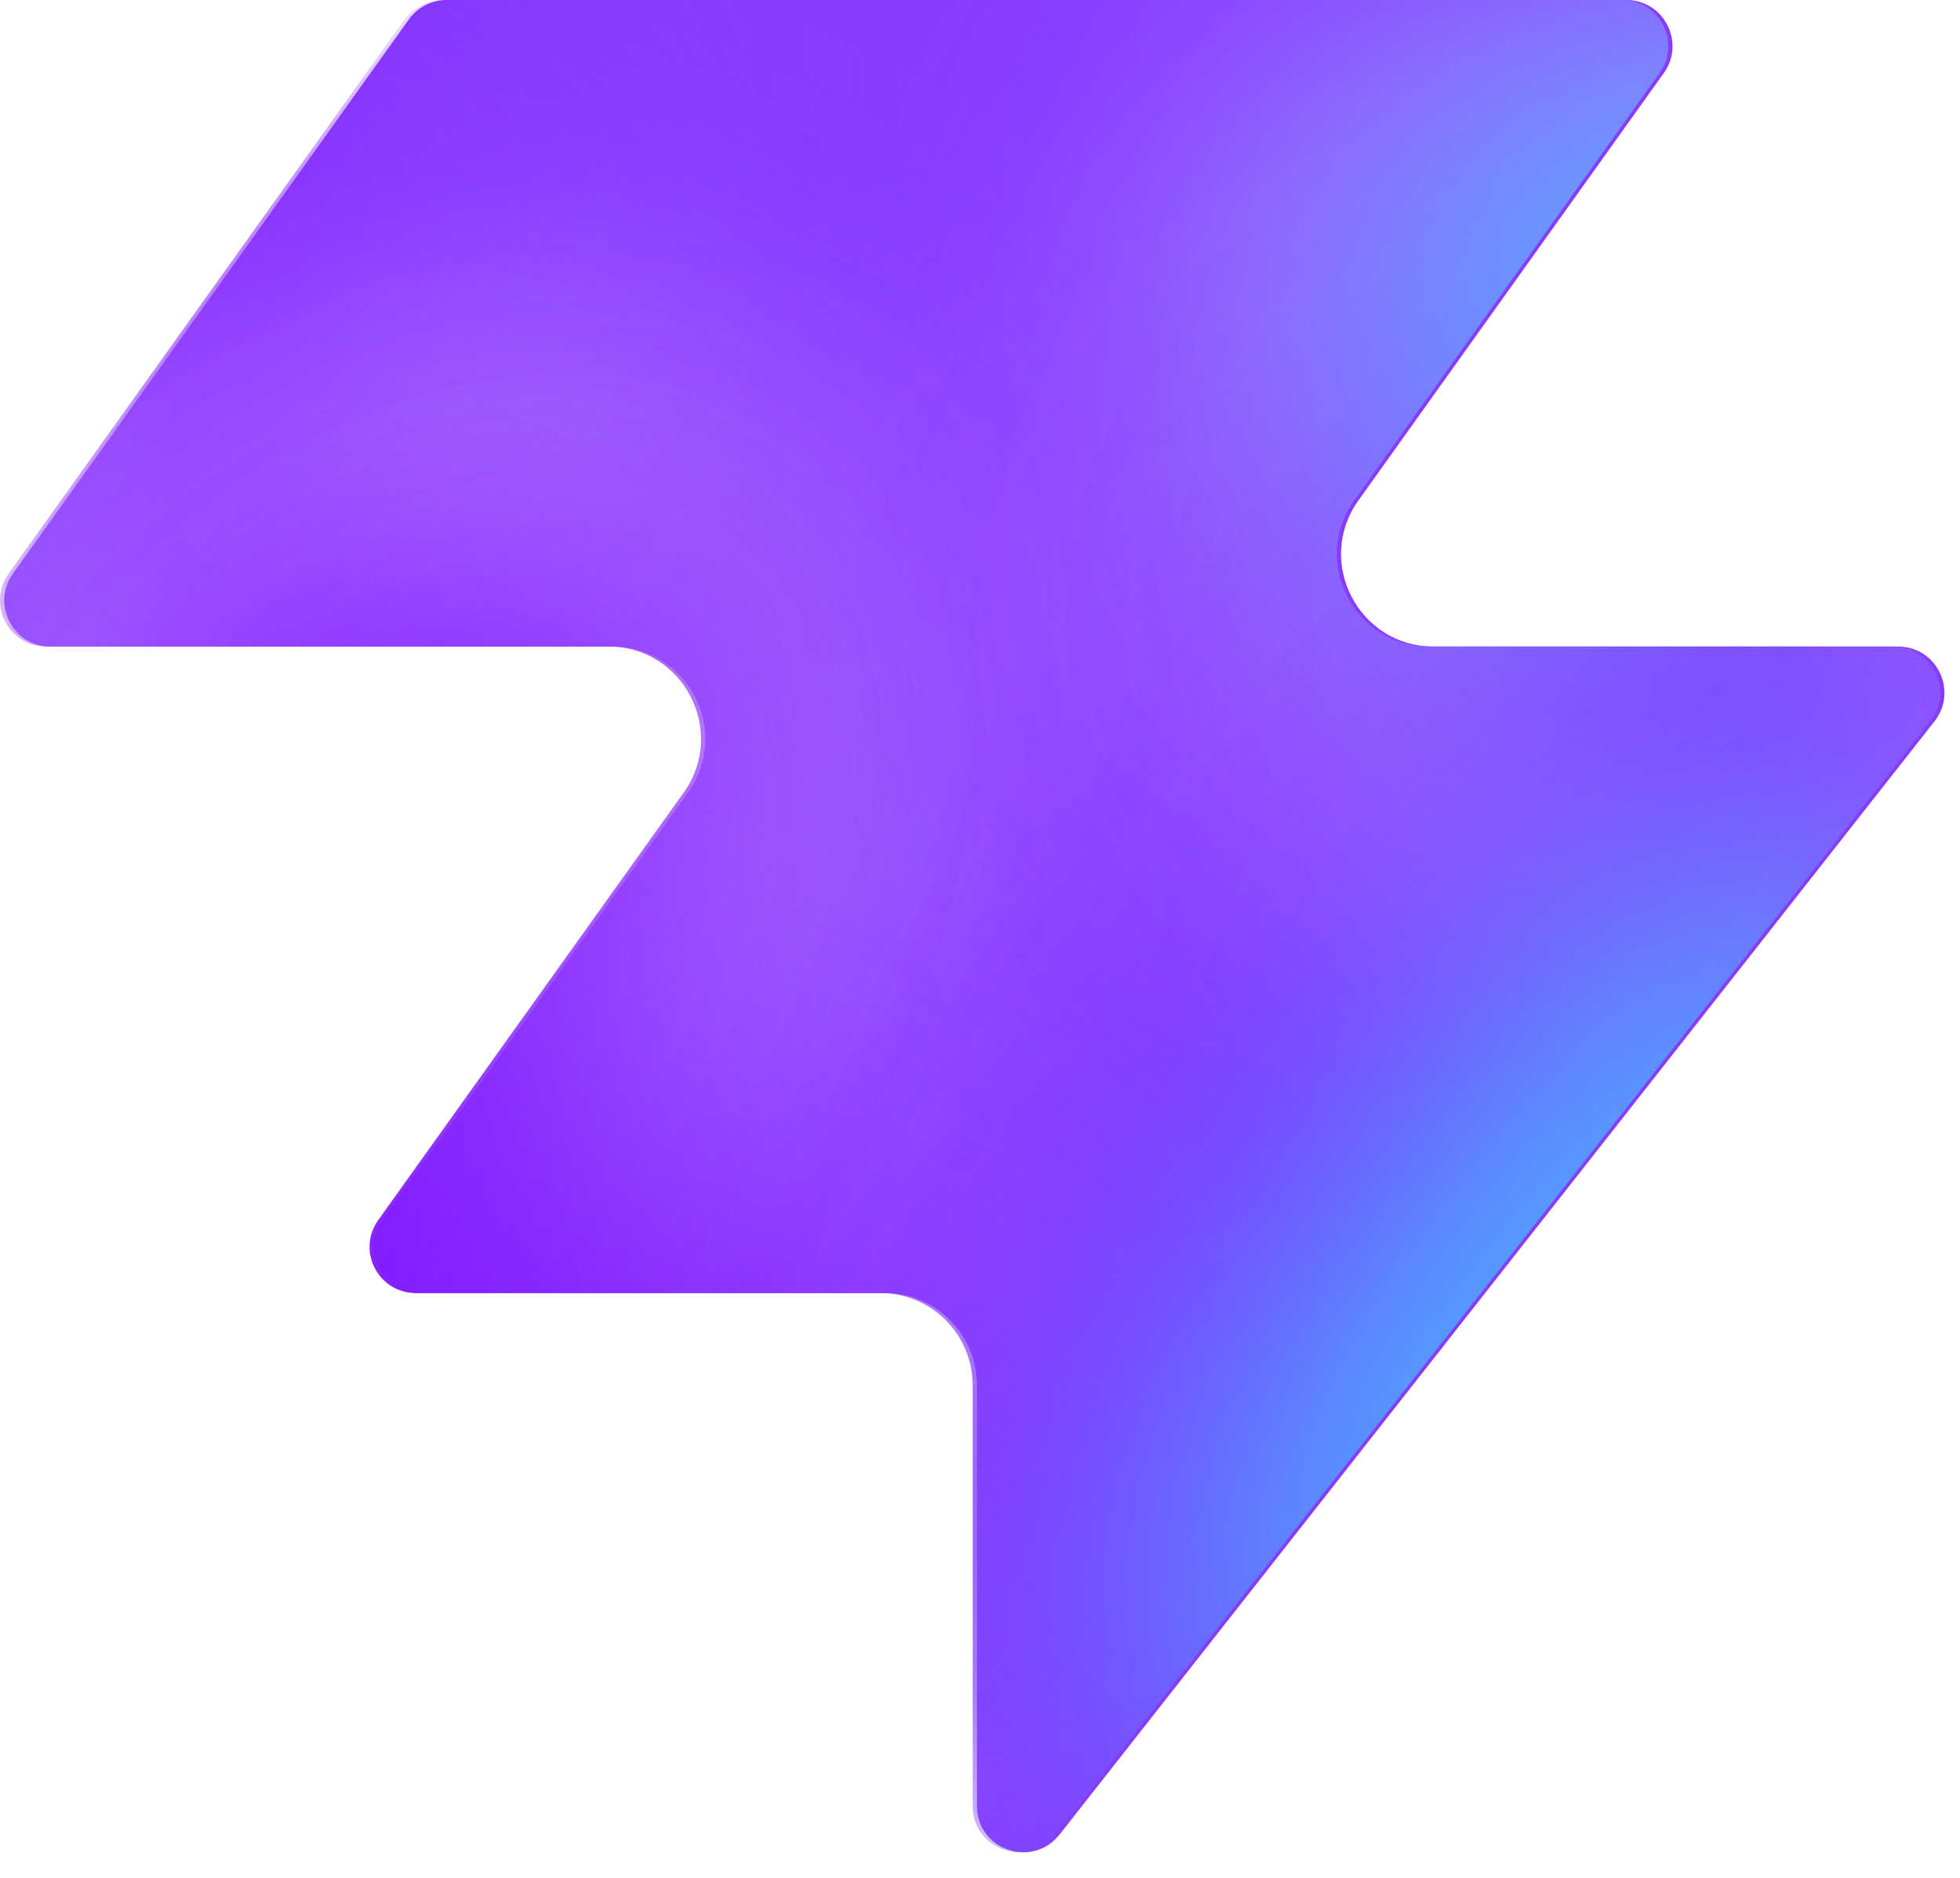
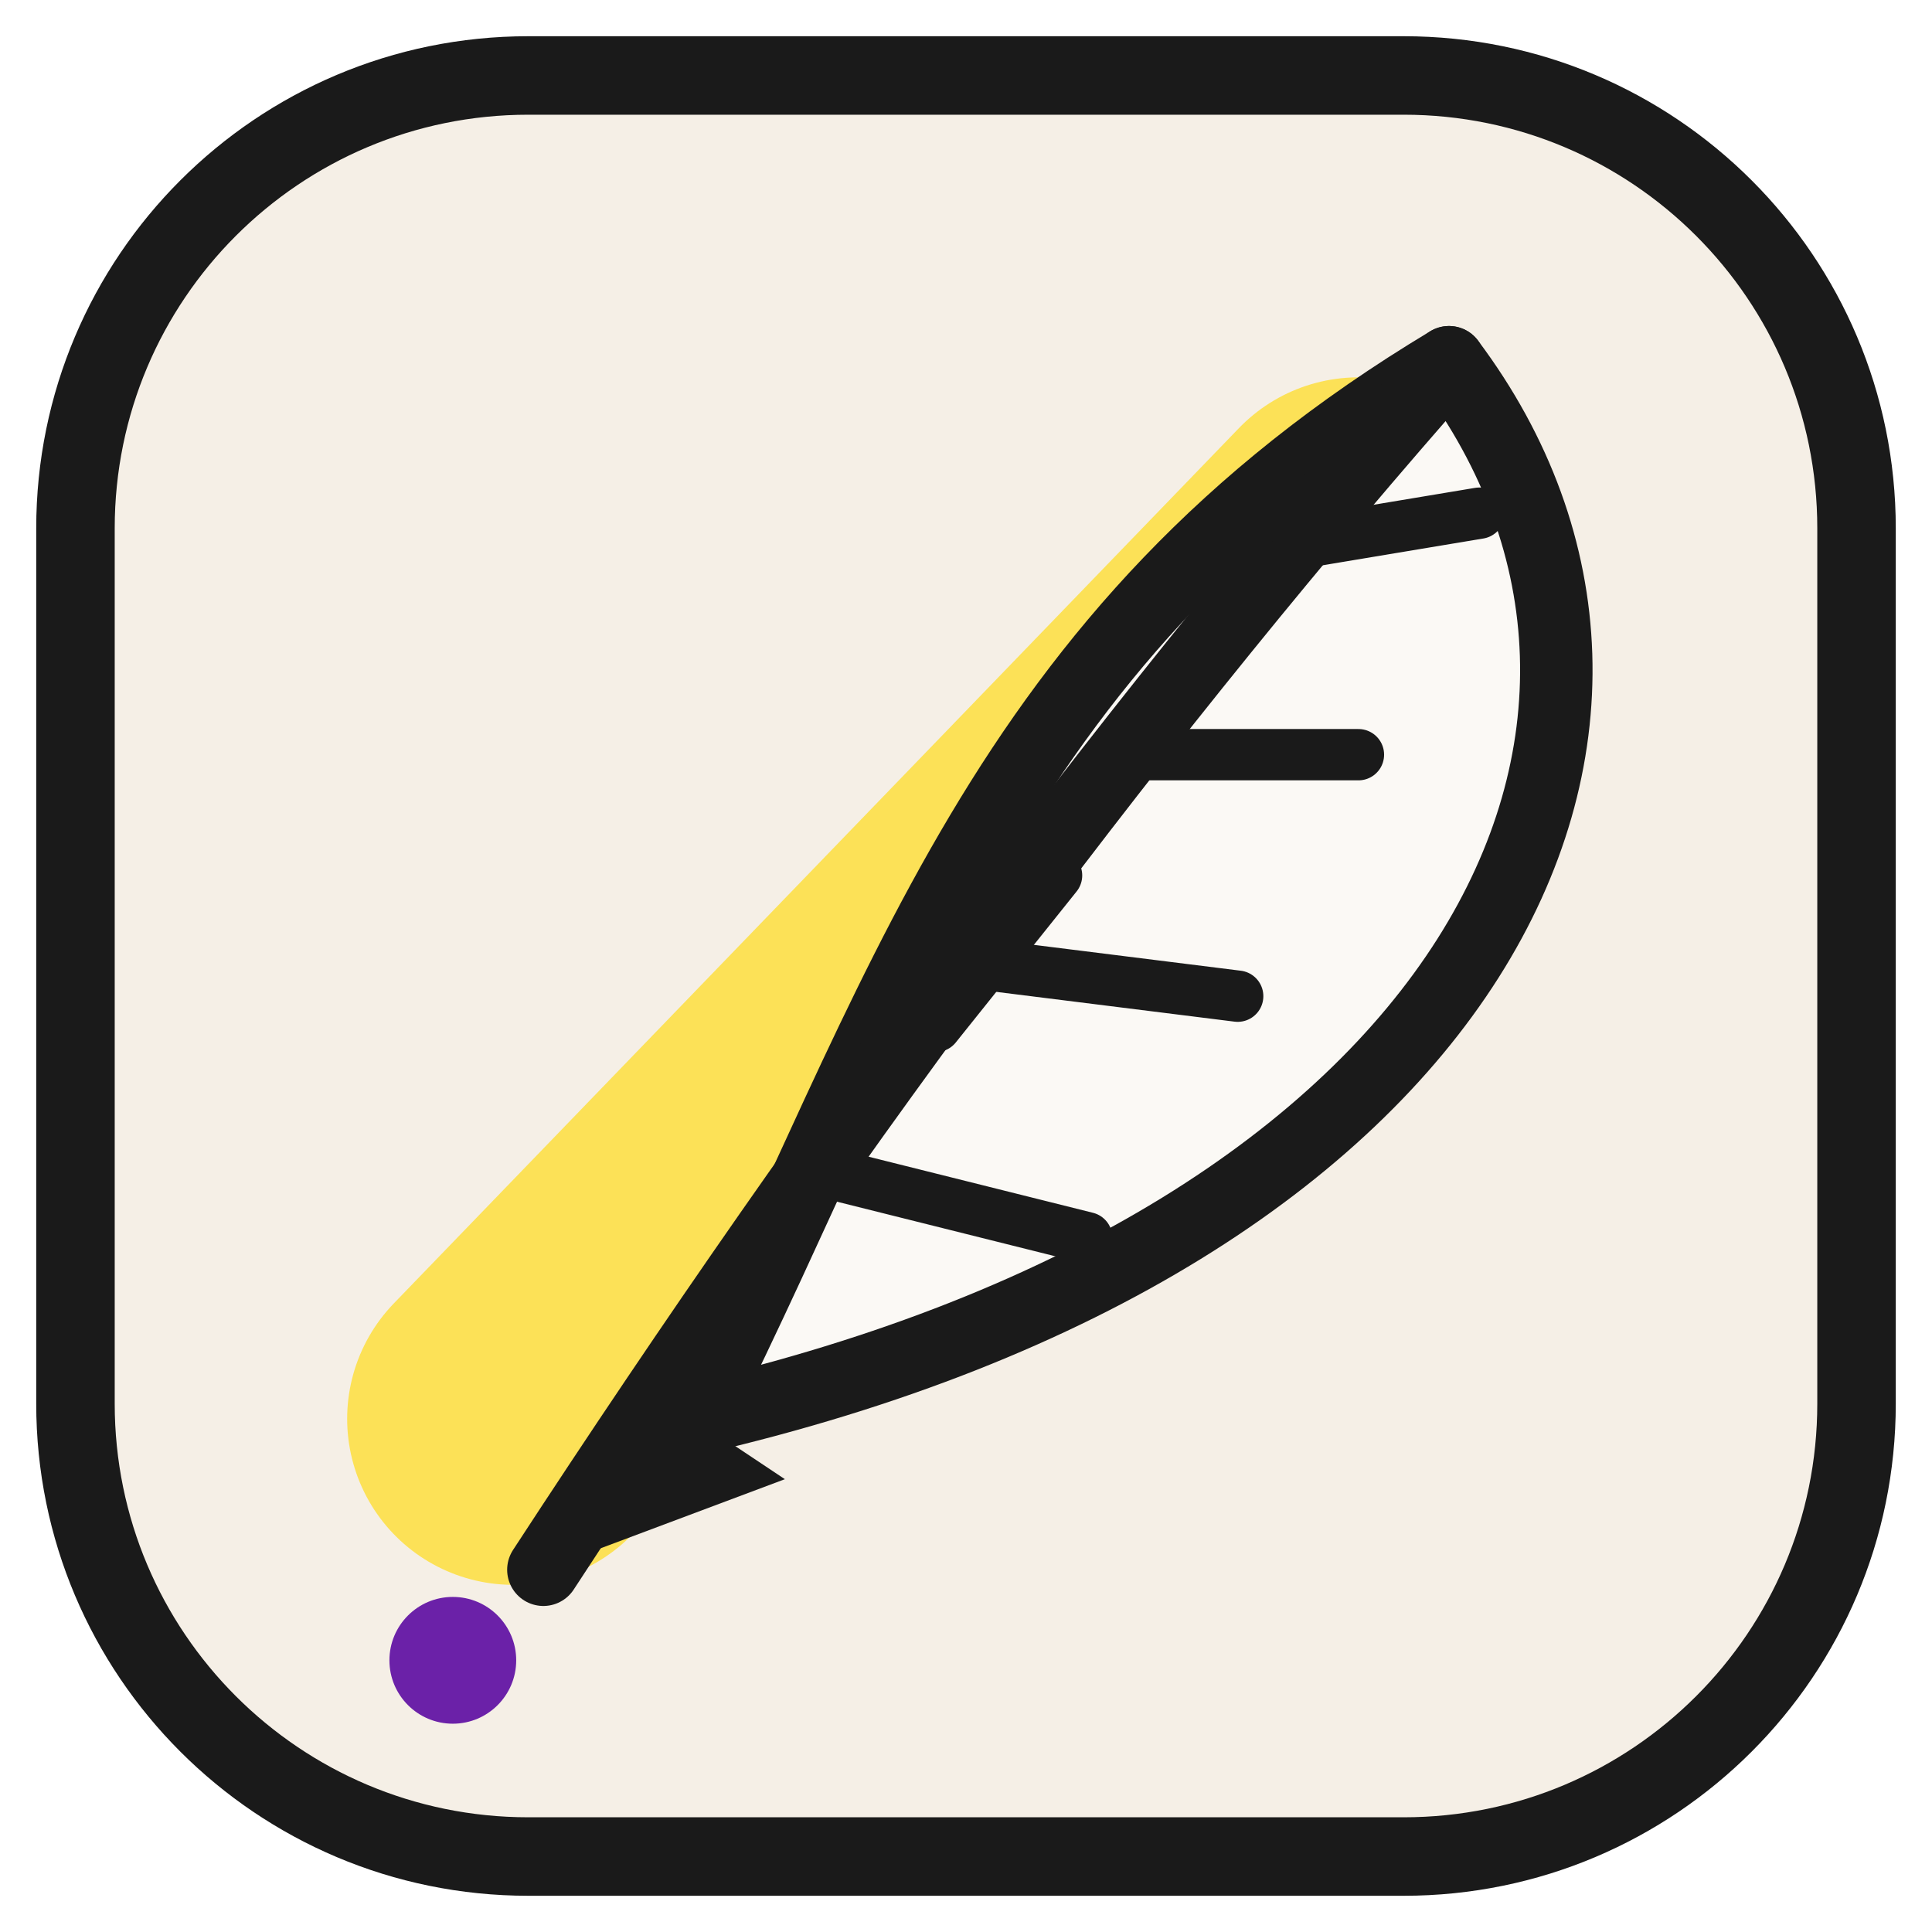
- <svg xmlns="http://www.w3.org/2000/svg" width="48" height="46" fill="none" viewBox="0 0 48 46">
-   <path fill="#863bff" d="M25.946 44.938c-.664.845-2.021.375-2.021-.698V33.937a2.26 2.26 0 0 0-2.262-2.262H10.287c-.92 0-1.456-1.04-.92-1.788l7.48-10.471c1.07-1.497 0-3.578-1.842-3.578H1.237c-.92 0-1.456-1.04-.92-1.788L10.013.474c.214-.297.556-.474.92-.474h28.894c.92 0 1.456 1.04.92 1.788l-7.48 10.471c-1.07 1.498 0 3.579 1.842 3.579h11.377c.943 0 1.473 1.088.89 1.83L25.947 44.94z" style="fill:#863bff;fill:color(display-p3 .525 .23 1);fill-opacity:1" />
-   <mask id="a" width="48" height="46" x="0" y="0" maskUnits="userSpaceOnUse" style="mask-type:alpha">
-     <path fill="#000" d="M25.842 44.938c-.664.844-2.021.375-2.021-.698V33.937a2.26 2.26 0 0 0-2.262-2.262H10.183c-.92 0-1.456-1.04-.92-1.788l7.48-10.471c1.07-1.498 0-3.579-1.842-3.579H1.133c-.92 0-1.456-1.04-.92-1.787L9.91.473c.214-.297.556-.474.92-.474h28.894c.92 0 1.456 1.04.92 1.788l-7.48 10.471c-1.07 1.498 0 3.578 1.842 3.578h11.377c.943 0 1.473 1.088.89 1.832L25.843 44.94z" style="fill:#000;fill-opacity:1" />
-   </mask>
-   <g mask="url(#a)">
-     <g filter="url(#b)">
-       <ellipse cx="5.508" cy="14.704" fill="#ede6ff" rx="5.508" ry="14.704" style="fill:#ede6ff;fill:color(display-p3 .927 .903 1);fill-opacity:1" transform="matrix(.00324 1 1 -.00324 -4.47 31.516)" />
-     </g>
-     <g filter="url(#c)">
-       <ellipse cx="10.399" cy="29.851" fill="#ede6ff" rx="10.399" ry="29.851" style="fill:#ede6ff;fill:color(display-p3 .927 .903 1);fill-opacity:1" transform="matrix(.00324 1 1 -.00324 -39.328 7.883)" />
-     </g>
-     <g filter="url(#d)">
-       <ellipse cx="5.508" cy="30.487" fill="#7e14ff" rx="5.508" ry="30.487" style="fill:#7e14ff;fill:color(display-p3 .492 .077 1);fill-opacity:1" transform="rotate(89.814 -25.913 -14.639)scale(1 -1)" />
-     </g>
-     <g filter="url(#e)">
-       <ellipse cx="5.508" cy="30.599" fill="#7e14ff" rx="5.508" ry="30.599" style="fill:#7e14ff;fill:color(display-p3 .492 .077 1);fill-opacity:1" transform="rotate(89.814 -32.644 -3.334)scale(1 -1)" />
-     </g>
-     <g filter="url(#f)">
-       <ellipse cx="5.508" cy="30.599" fill="#7e14ff" rx="5.508" ry="30.599" style="fill:#7e14ff;fill:color(display-p3 .492 .077 1);fill-opacity:1" transform="matrix(.00324 1 1 -.00324 -34.34 30.47)" />
-     </g>
-     <g filter="url(#g)">
-       <ellipse cx="14.072" cy="22.078" fill="#ede6ff" rx="14.072" ry="22.078" style="fill:#ede6ff;fill:color(display-p3 .927 .903 1);fill-opacity:1" transform="rotate(93.35 24.506 48.493)scale(-1 1)" />
-     </g>
-     <g filter="url(#h)">
-       <ellipse cx="3.47" cy="21.501" fill="#7e14ff" rx="3.47" ry="21.501" style="fill:#7e14ff;fill:color(display-p3 .492 .077 1);fill-opacity:1" transform="rotate(89.009 28.708 47.59)scale(-1 1)" />
-     </g>
-     <g filter="url(#i)">
-       <ellipse cx="3.47" cy="21.501" fill="#7e14ff" rx="3.47" ry="21.501" style="fill:#7e14ff;fill:color(display-p3 .492 .077 1);fill-opacity:1" transform="rotate(89.009 28.708 47.59)scale(-1 1)" />
-     </g>
-     <g filter="url(#j)">
-       <ellipse cx=".387" cy="8.972" fill="#7e14ff" rx="4.407" ry="29.108" style="fill:#7e14ff;fill:color(display-p3 .492 .077 1);fill-opacity:1" transform="rotate(39.51 .387 8.972)" />
-     </g>
-     <g filter="url(#k)">
-       <ellipse cx="47.523" cy="-6.092" fill="#7e14ff" rx="4.407" ry="29.108" style="fill:#7e14ff;fill:color(display-p3 .492 .077 1);fill-opacity:1" transform="rotate(37.892 47.523 -6.092)" />
-     </g>
-     <g filter="url(#l)">
-       <ellipse cx="41.412" cy="6.333" fill="#47bfff" rx="5.971" ry="9.665" style="fill:#47bfff;fill:color(display-p3 .28 .748 1);fill-opacity:1" transform="rotate(37.892 41.412 6.333)" />
-     </g>
-     <g filter="url(#m)">
-       <ellipse cx="-1.879" cy="38.332" fill="#7e14ff" rx="4.407" ry="29.108" style="fill:#7e14ff;fill:color(display-p3 .492 .077 1);fill-opacity:1" transform="rotate(37.892 -1.88 38.332)" />
-     </g>
-     <g filter="url(#n)">
-       <ellipse cx="-1.879" cy="38.332" fill="#7e14ff" rx="4.407" ry="29.108" style="fill:#7e14ff;fill:color(display-p3 .492 .077 1);fill-opacity:1" transform="rotate(37.892 -1.88 38.332)" />
-     </g>
-     <g filter="url(#o)">
-       <ellipse cx="35.651" cy="29.907" fill="#7e14ff" rx="4.407" ry="29.108" style="fill:#7e14ff;fill:color(display-p3 .492 .077 1);fill-opacity:1" transform="rotate(37.892 35.651 29.907)" />
-     </g>
-     <g filter="url(#p)">
-       <ellipse cx="38.418" cy="32.4" fill="#47bfff" rx="5.971" ry="15.297" style="fill:#47bfff;fill:color(display-p3 .28 .748 1);fill-opacity:1" transform="rotate(37.892 38.418 32.4)" />
-     </g>
+ <svg xmlns="http://www.w3.org/2000/svg" width="64" height="64" viewBox="0 0 64 64" fill="none">
+   <rect x="2.5" y="2.5" width="59" height="59" rx="15" fill="#f5efe6" stroke="#1a1a1a" stroke-width="2.6" />
+   <path d="M17 47 L45 18" stroke="#fde047" stroke-width="11" stroke-linecap="round" opacity="0.9" />
+   <path d="M48 12 C 57 24, 49 41, 23 47 C 30 33, 33 21, 48 12 Z" fill="#fbf9f5" stroke="#1a1a1a" stroke-width="2.4" stroke-linejoin="round" />
+   <path d="M48 12 Q 33 29 18 52" stroke="#1a1a1a" stroke-width="2.4" stroke-linecap="round" />
+   <g stroke="#1a1a1a" stroke-width="1.7" stroke-linecap="round">
+     <path d="M43 18 L49 17" />
+     <path d="M38 25 L45 25" />
+     <path d="M33 32 L41 33" />
+     <path d="M28 39 L36 41" />
+     <path d="M40 22 L36 27" />
+     <path d="M35 29 L31 34" />
  </g>
-   <defs>
-     <filter id="b" width="60.045" height="41.654" x="-19.77" y="16.149" color-interpolation-filters="sRGB" filterUnits="userSpaceOnUse">
-       <feFlood flood-opacity="0" result="BackgroundImageFix" />
-       <feBlend in="SourceGraphic" in2="BackgroundImageFix" result="shape" />
-       <feGaussianBlur result="effect1_foregroundBlur_2002_17158" stdDeviation="7.659" />
-     </filter>
-     <filter id="c" width="90.34" height="51.437" x="-54.613" y="-7.533" color-interpolation-filters="sRGB" filterUnits="userSpaceOnUse">
-       <feFlood flood-opacity="0" result="BackgroundImageFix" />
-       <feBlend in="SourceGraphic" in2="BackgroundImageFix" result="shape" />
-       <feGaussianBlur result="effect1_foregroundBlur_2002_17158" stdDeviation="7.659" />
-     </filter>
-     <filter id="d" width="79.355" height="29.4" x="-49.64" y="2.03" color-interpolation-filters="sRGB" filterUnits="userSpaceOnUse">
-       <feFlood flood-opacity="0" result="BackgroundImageFix" />
-       <feBlend in="SourceGraphic" in2="BackgroundImageFix" result="shape" />
-       <feGaussianBlur result="effect1_foregroundBlur_2002_17158" stdDeviation="4.596" />
-     </filter>
-     <filter id="e" width="79.579" height="29.4" x="-45.045" y="20.029" color-interpolation-filters="sRGB" filterUnits="userSpaceOnUse">
-       <feFlood flood-opacity="0" result="BackgroundImageFix" />
-       <feBlend in="SourceGraphic" in2="BackgroundImageFix" result="shape" />
-       <feGaussianBlur result="effect1_foregroundBlur_2002_17158" stdDeviation="4.596" />
-     </filter>
-     <filter id="f" width="79.579" height="29.4" x="-43.513" y="21.178" color-interpolation-filters="sRGB" filterUnits="userSpaceOnUse">
-       <feFlood flood-opacity="0" result="BackgroundImageFix" />
-       <feBlend in="SourceGraphic" in2="BackgroundImageFix" result="shape" />
-       <feGaussianBlur result="effect1_foregroundBlur_2002_17158" stdDeviation="4.596" />
-     </filter>
-     <filter id="g" width="74.749" height="58.852" x="15.756" y="-17.901" color-interpolation-filters="sRGB" filterUnits="userSpaceOnUse">
-       <feFlood flood-opacity="0" result="BackgroundImageFix" />
-       <feBlend in="SourceGraphic" in2="BackgroundImageFix" result="shape" />
-       <feGaussianBlur result="effect1_foregroundBlur_2002_17158" stdDeviation="7.659" />
-     </filter>
-     <filter id="h" width="61.377" height="25.362" x="23.548" y="2.284" color-interpolation-filters="sRGB" filterUnits="userSpaceOnUse">
-       <feFlood flood-opacity="0" result="BackgroundImageFix" />
-       <feBlend in="SourceGraphic" in2="BackgroundImageFix" result="shape" />
-       <feGaussianBlur result="effect1_foregroundBlur_2002_17158" stdDeviation="4.596" />
-     </filter>
-     <filter id="i" width="61.377" height="25.362" x="23.548" y="2.284" color-interpolation-filters="sRGB" filterUnits="userSpaceOnUse">
-       <feFlood flood-opacity="0" result="BackgroundImageFix" />
-       <feBlend in="SourceGraphic" in2="BackgroundImageFix" result="shape" />
-       <feGaussianBlur result="effect1_foregroundBlur_2002_17158" stdDeviation="4.596" />
-     </filter>
-     <filter id="j" width="56.045" height="63.649" x="-27.636" y="-22.853" color-interpolation-filters="sRGB" filterUnits="userSpaceOnUse">
-       <feFlood flood-opacity="0" result="BackgroundImageFix" />
-       <feBlend in="SourceGraphic" in2="BackgroundImageFix" result="shape" />
-       <feGaussianBlur result="effect1_foregroundBlur_2002_17158" stdDeviation="4.596" />
-     </filter>
-     <filter id="k" width="54.814" height="64.646" x="20.116" y="-38.415" color-interpolation-filters="sRGB" filterUnits="userSpaceOnUse">
-       <feFlood flood-opacity="0" result="BackgroundImageFix" />
-       <feBlend in="SourceGraphic" in2="BackgroundImageFix" result="shape" />
-       <feGaussianBlur result="effect1_foregroundBlur_2002_17158" stdDeviation="4.596" />
-     </filter>
-     <filter id="l" width="33.541" height="35.313" x="24.641" y="-11.323" color-interpolation-filters="sRGB" filterUnits="userSpaceOnUse">
-       <feFlood flood-opacity="0" result="BackgroundImageFix" />
-       <feBlend in="SourceGraphic" in2="BackgroundImageFix" result="shape" />
-       <feGaussianBlur result="effect1_foregroundBlur_2002_17158" stdDeviation="4.596" />
-     </filter>
-     <filter id="m" width="54.814" height="64.646" x="-29.286" y="6.009" color-interpolation-filters="sRGB" filterUnits="userSpaceOnUse">
-       <feFlood flood-opacity="0" result="BackgroundImageFix" />
-       <feBlend in="SourceGraphic" in2="BackgroundImageFix" result="shape" />
-       <feGaussianBlur result="effect1_foregroundBlur_2002_17158" stdDeviation="4.596" />
-     </filter>
-     <filter id="n" width="54.814" height="64.646" x="-29.286" y="6.009" color-interpolation-filters="sRGB" filterUnits="userSpaceOnUse">
-       <feFlood flood-opacity="0" result="BackgroundImageFix" />
-       <feBlend in="SourceGraphic" in2="BackgroundImageFix" result="shape" />
-       <feGaussianBlur result="effect1_foregroundBlur_2002_17158" stdDeviation="4.596" />
-     </filter>
-     <filter id="o" width="54.814" height="64.646" x="8.244" y="-2.416" color-interpolation-filters="sRGB" filterUnits="userSpaceOnUse">
-       <feFlood flood-opacity="0" result="BackgroundImageFix" />
-       <feBlend in="SourceGraphic" in2="BackgroundImageFix" result="shape" />
-       <feGaussianBlur result="effect1_foregroundBlur_2002_17158" stdDeviation="4.596" />
-     </filter>
-     <filter id="p" width="39.409" height="43.623" x="18.713" y="10.588" color-interpolation-filters="sRGB" filterUnits="userSpaceOnUse">
-       <feFlood flood-opacity="0" result="BackgroundImageFix" />
-       <feBlend in="SourceGraphic" in2="BackgroundImageFix" result="shape" />
-       <feGaussianBlur result="effect1_foregroundBlur_2002_17158" stdDeviation="4.596" />
-     </filter>
-   </defs>
+   <path d="M23 47 L18 52 L26 49 Z" fill="#1a1a1a" />
+   <circle cx="15" cy="55" r="2.1" fill="#6b21a8" />
</svg>
